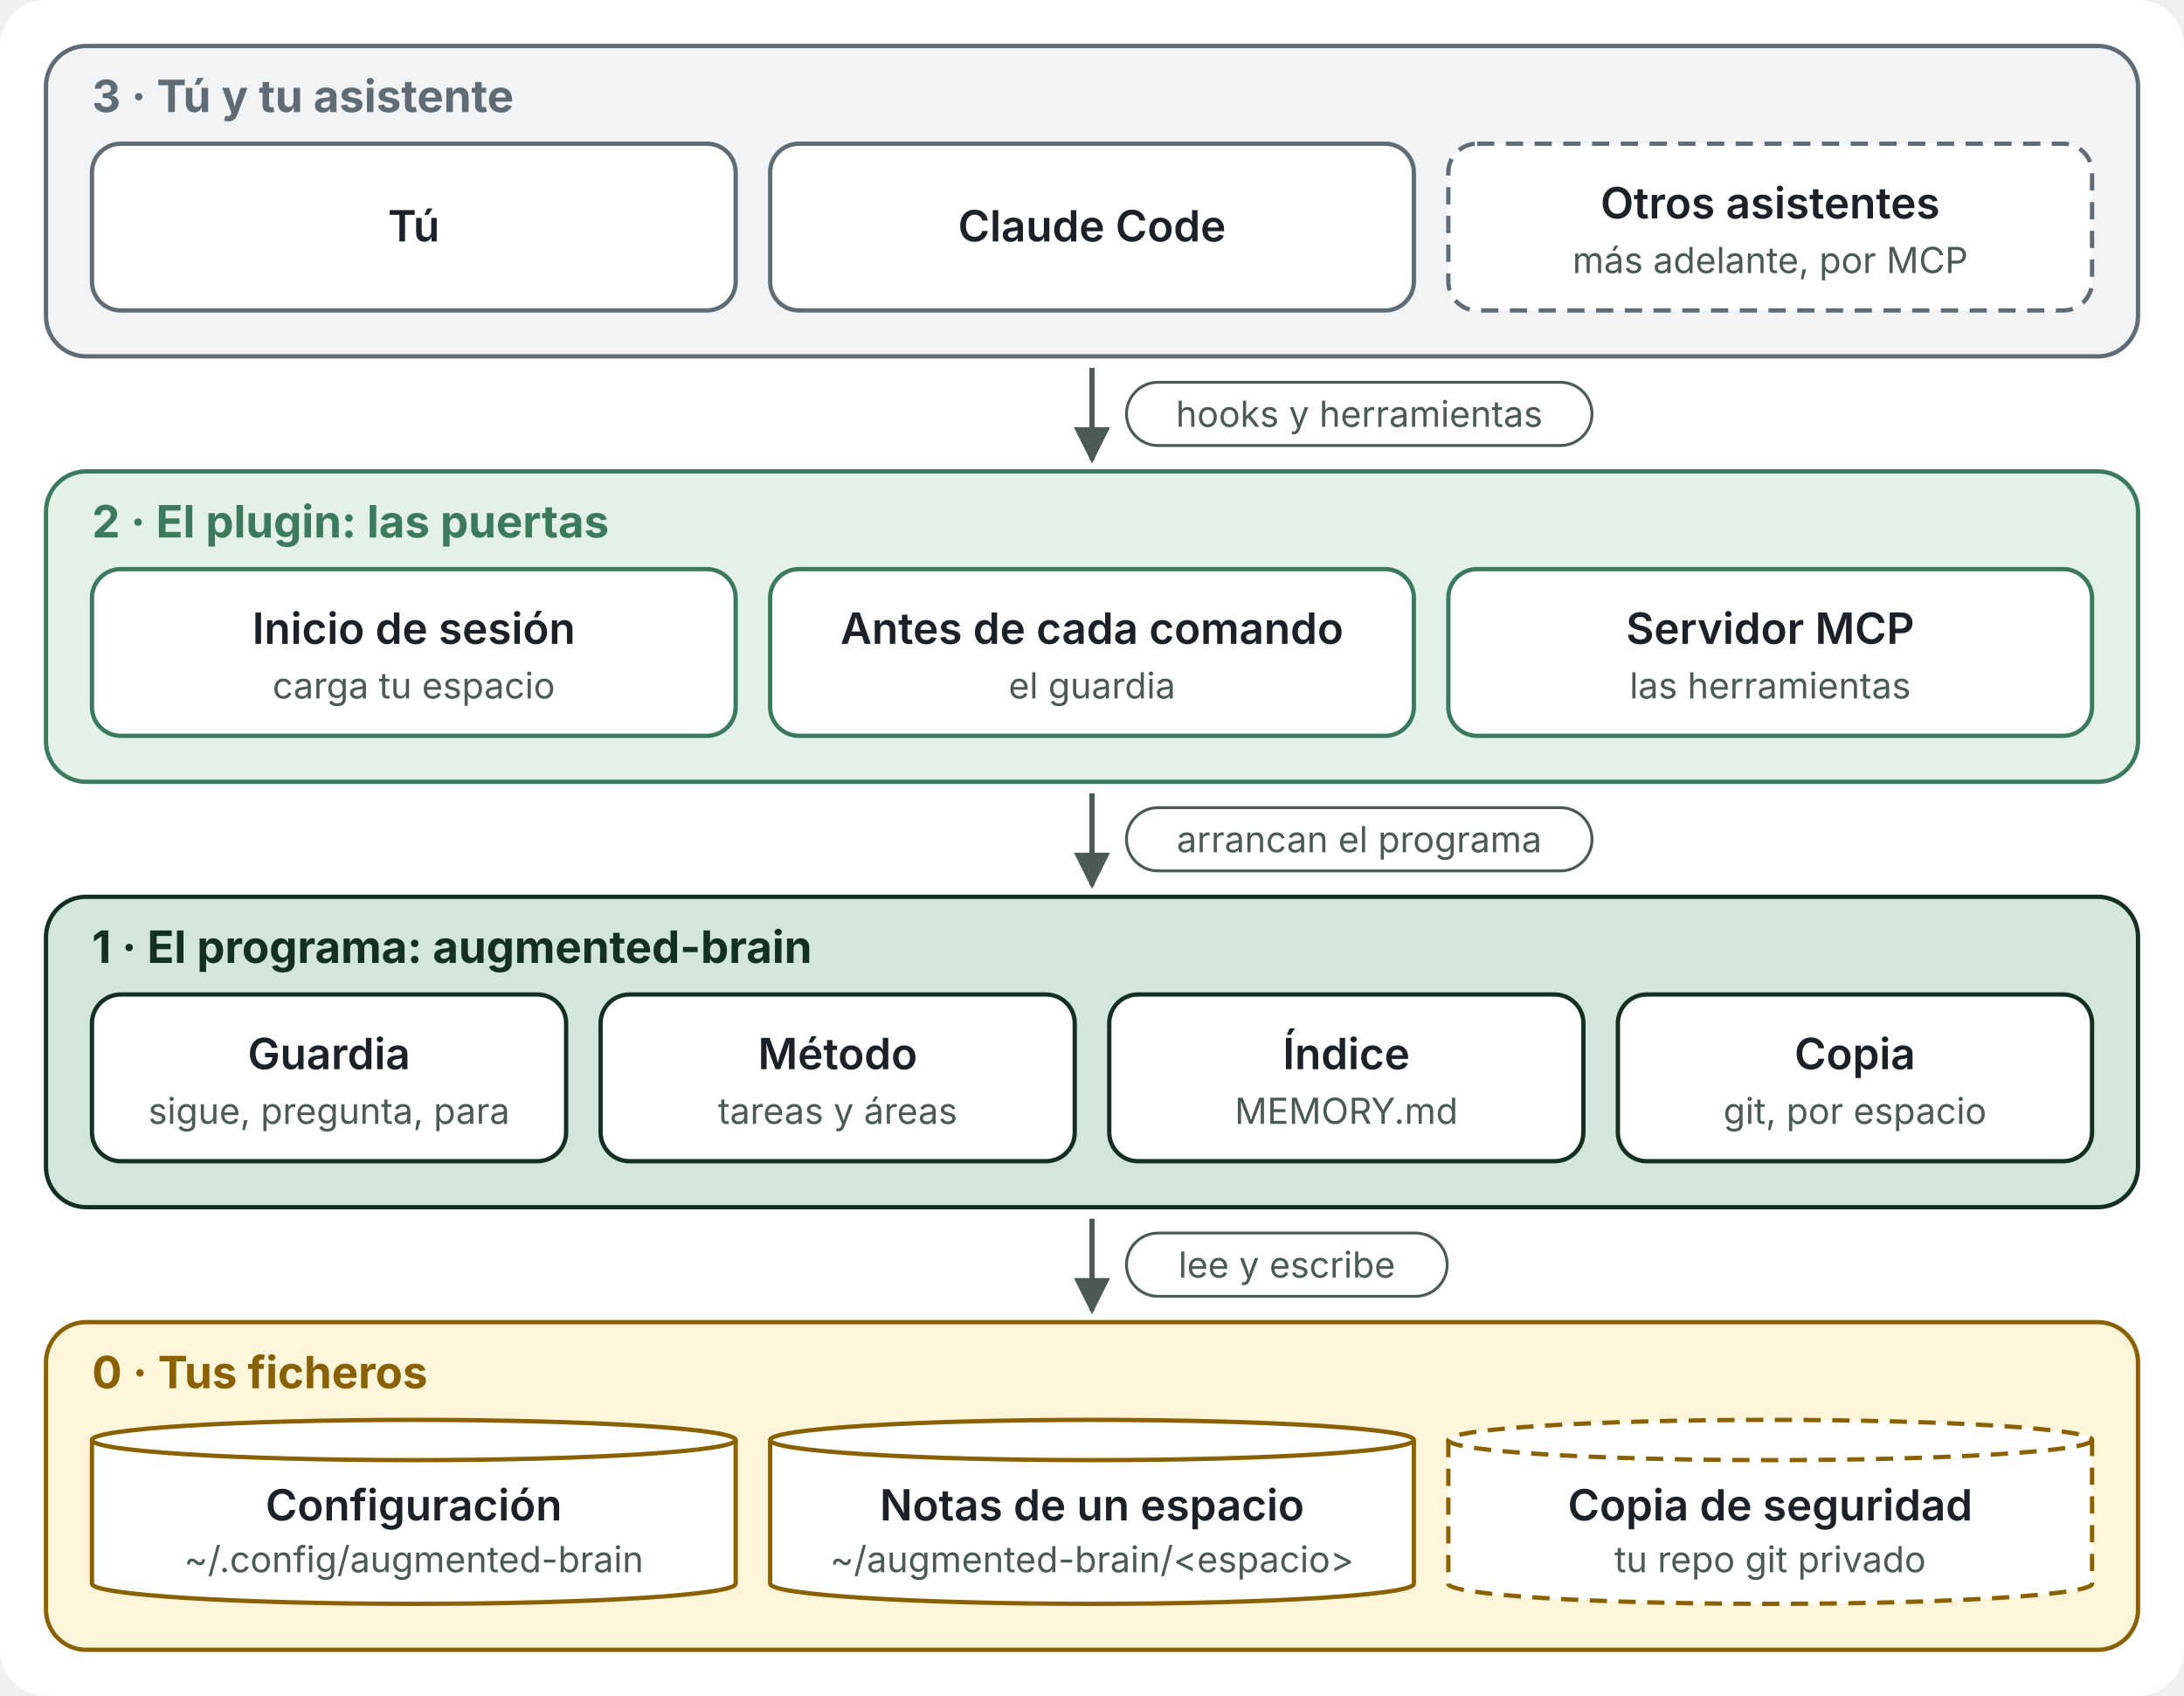
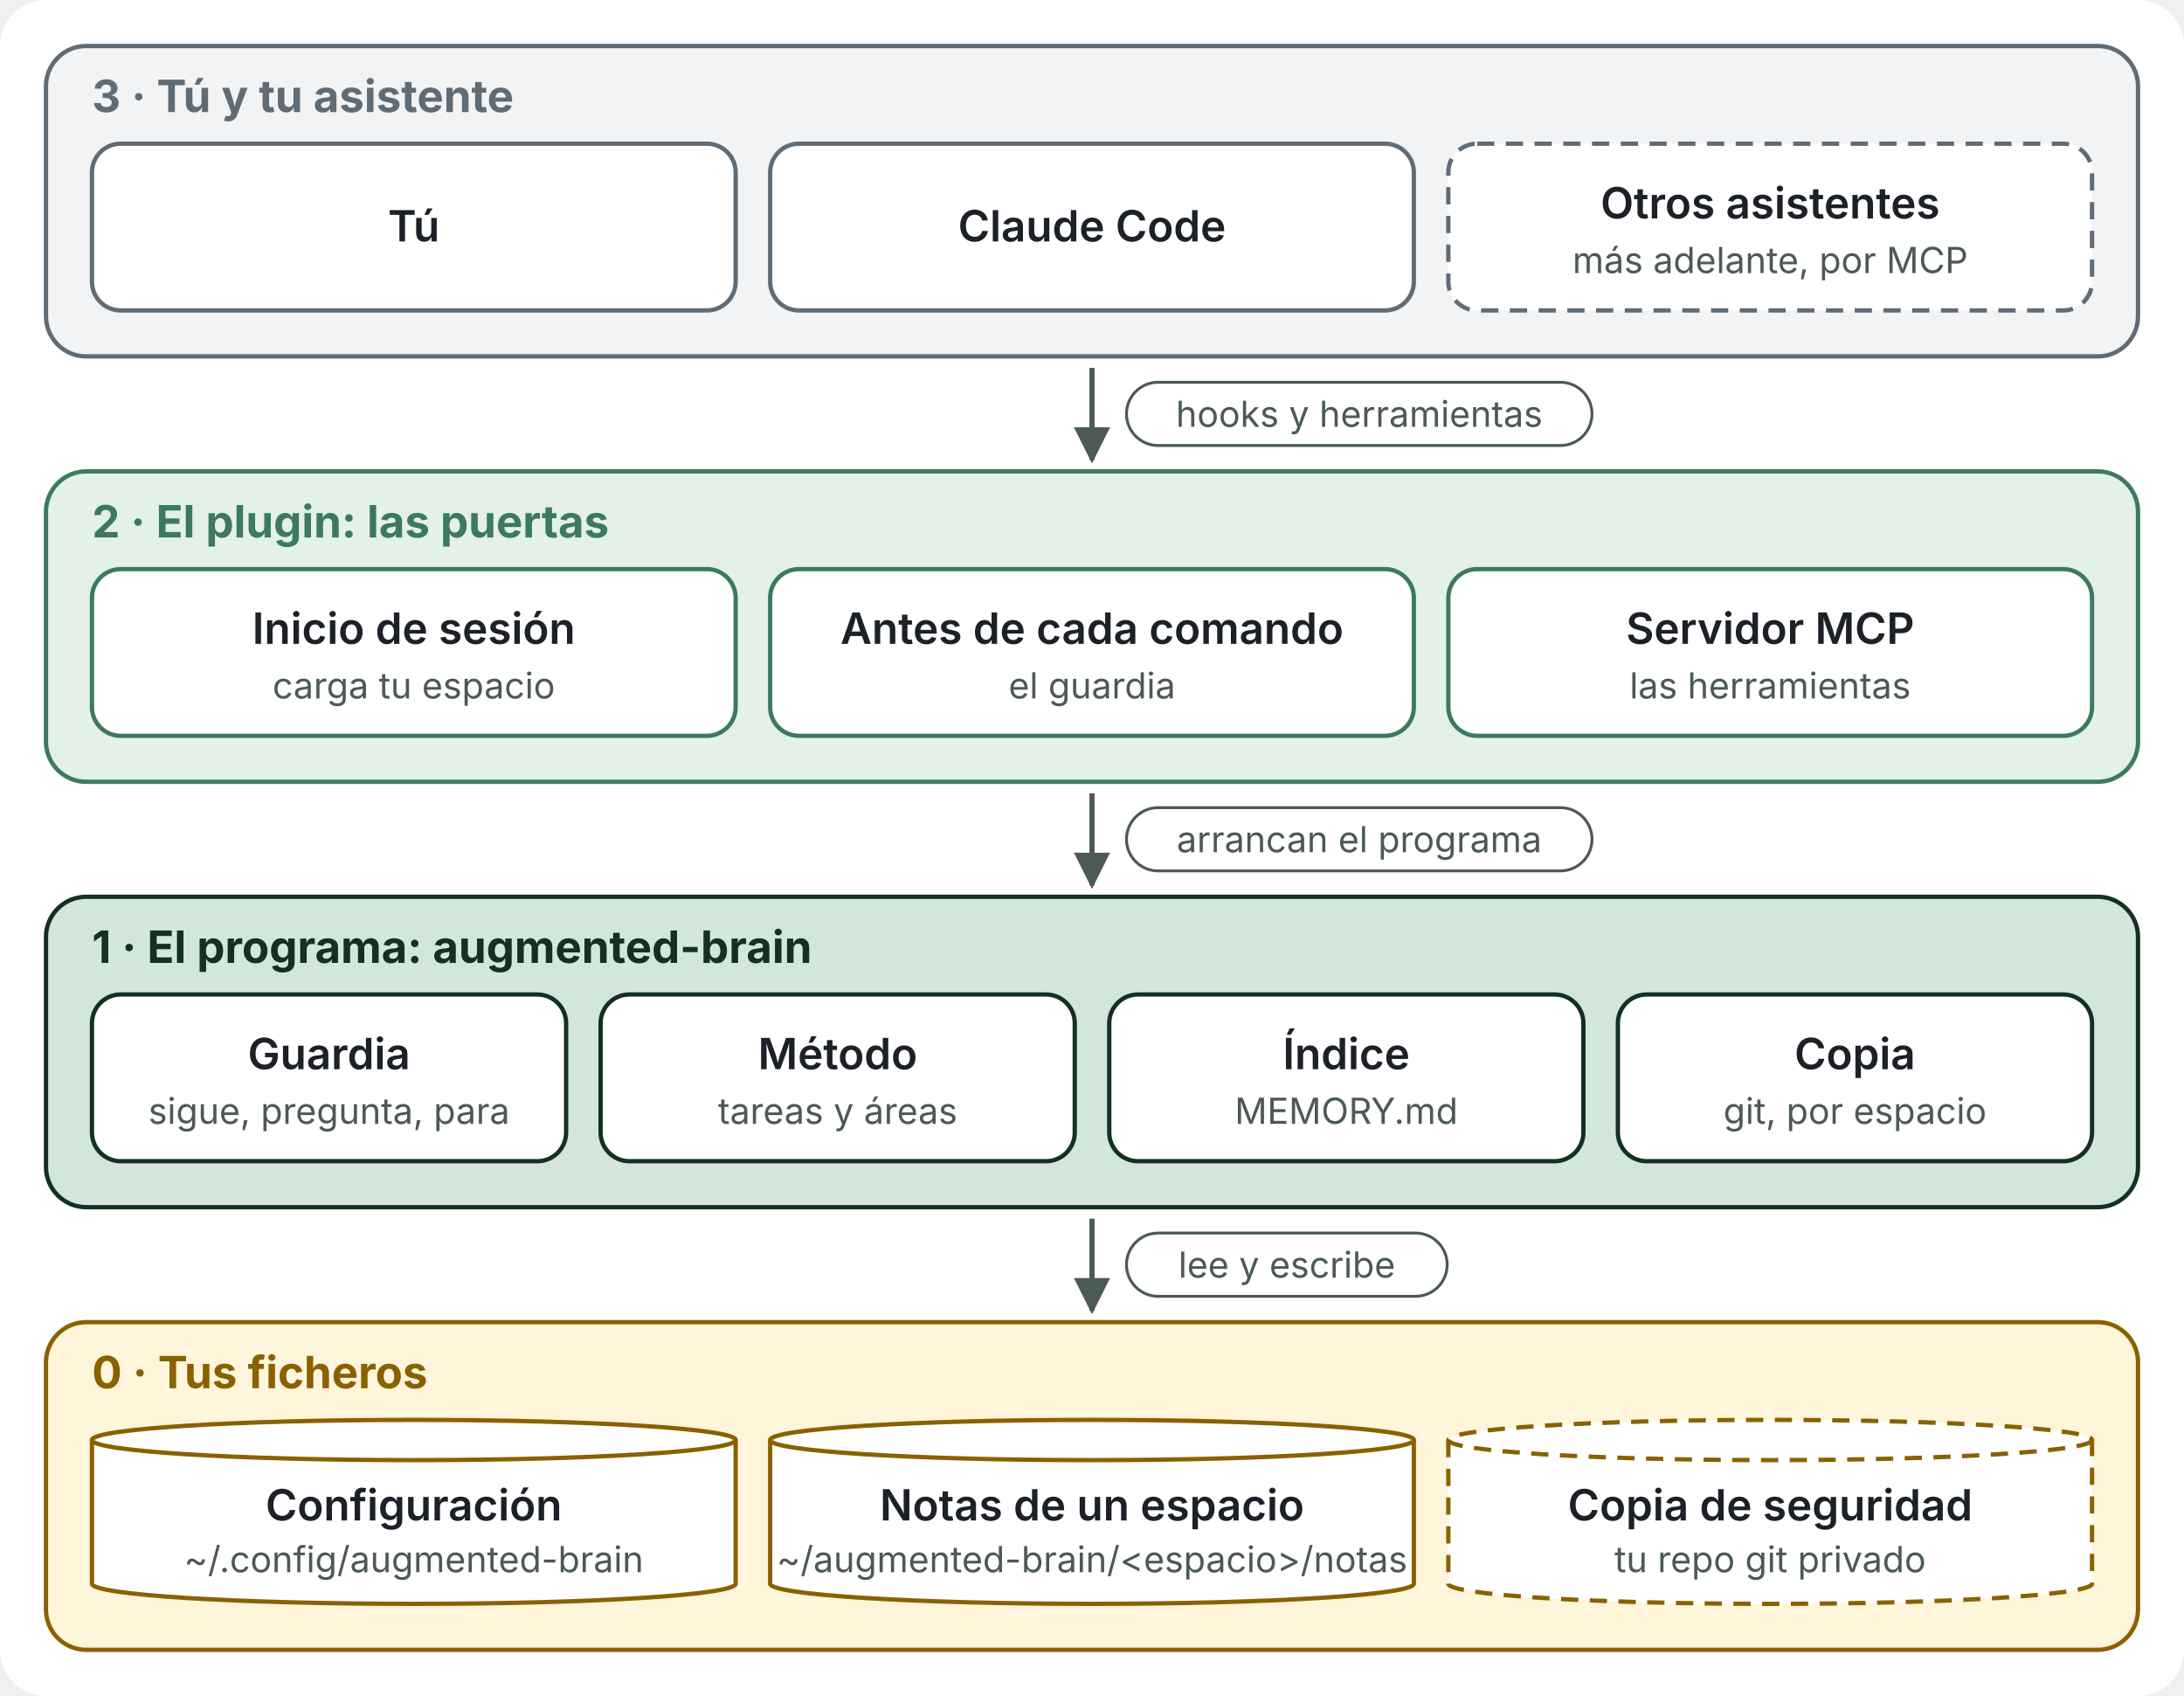
<svg xmlns="http://www.w3.org/2000/svg" viewBox="0 0 760 590" width="760" height="590" role="img" aria-label="augmented brain en cuatro capas">
  <defs>
    <marker id="arrow" viewBox="0 0 10 10" refX="9" refY="5" markerWidth="7" markerHeight="7" orient="auto-start-reverse">
      <path d="M0,0 L10,5 L0,10 z" fill="#4B5A52" />
    </marker>
  </defs>
  <rect width="760" height="590" rx="16" fill="#FFFFFF" />
  <rect x="16.0" y="16.0" width="728.0" height="108.0" rx="14" fill="#F1F3F5" stroke="#5F6B75" stroke-width="1.5" />
  <text x="32.0" y="39.0" text-anchor="start" font-family="'IBM Plex Sans', Inter, 'Segoe UI', Helvetica, Arial, sans-serif" font-size="15.5" font-weight="700" fill="#5F6B75">3 · Tú y tu asistente</text>
  <rect x="32.0" y="50.0" width="224.0" height="58.0" rx="10" fill="#FFFFFF" stroke="#5F6B75" stroke-width="1.5" />
  <text x="144.0" y="84.0" text-anchor="middle" font-family="'IBM Plex Sans', Inter, 'Segoe UI', Helvetica, Arial, sans-serif" font-size="15" font-weight="600" fill="#1C2128">Tú</text>
  <rect x="268.0" y="50.0" width="224.0" height="58.0" rx="10" fill="#FFFFFF" stroke="#5F6B75" stroke-width="1.5" />
  <text x="380.0" y="84.0" text-anchor="middle" font-family="'IBM Plex Sans', Inter, 'Segoe UI', Helvetica, Arial, sans-serif" font-size="15" font-weight="600" fill="#1C2128">Claude Code</text>
  <rect x="504.0" y="50.0" width="224.0" height="58.0" rx="10" fill="#FFFFFF" stroke="#5F6B75" stroke-width="1.5" stroke-dasharray="6 4" />
  <text x="616.0" y="76.0" text-anchor="middle" font-family="'IBM Plex Sans', Inter, 'Segoe UI', Helvetica, Arial, sans-serif" font-size="15" font-weight="600" fill="#1C2128">Otros asistentes</text>
  <text x="616.0" y="95.0" text-anchor="middle" font-family="'IBM Plex Sans', Inter, 'Segoe UI', Helvetica, Arial, sans-serif" font-size="12.5" font-weight="400" fill="#4B5A52">más adelante, por MCP</text>
  <line x1="380.0" y1="128.0" x2="380.0" y2="160.0" stroke="#4B5A52" stroke-width="1.8" marker-end="url(#arrow)" />
  <rect x="392.0" y="133.0" width="162.0" height="22.0" rx="11" fill="#FFFFFF" stroke="#4B5A52" stroke-width="1" />
  <text x="473.0" y="148.5" text-anchor="middle" font-family="'IBM Plex Sans', Inter, 'Segoe UI', Helvetica, Arial, sans-serif" font-size="12.5" font-weight="400" fill="#4B5A52">hooks y herramientas</text>
  <rect x="16.0" y="164.0" width="728.0" height="108.0" rx="14" fill="#E3F1E9" stroke="#3C7A5E" stroke-width="1.5" />
  <text x="32.0" y="187.0" text-anchor="start" font-family="'IBM Plex Sans', Inter, 'Segoe UI', Helvetica, Arial, sans-serif" font-size="15.5" font-weight="700" fill="#3C7A5E">2 · El plugin: las puertas</text>
  <rect x="32.0" y="198.0" width="224.0" height="58.0" rx="10" fill="#FFFFFF" stroke="#3C7A5E" stroke-width="1.5" />
  <text x="144.0" y="224.0" text-anchor="middle" font-family="'IBM Plex Sans', Inter, 'Segoe UI', Helvetica, Arial, sans-serif" font-size="15" font-weight="600" fill="#1C2128">Inicio de sesión</text>
  <text x="144.0" y="243.0" text-anchor="middle" font-family="'IBM Plex Sans', Inter, 'Segoe UI', Helvetica, Arial, sans-serif" font-size="12.5" font-weight="400" fill="#4B5A52">carga tu espacio</text>
  <rect x="268.0" y="198.0" width="224.0" height="58.0" rx="10" fill="#FFFFFF" stroke="#3C7A5E" stroke-width="1.5" />
  <text x="380.0" y="224.0" text-anchor="middle" font-family="'IBM Plex Sans', Inter, 'Segoe UI', Helvetica, Arial, sans-serif" font-size="15" font-weight="600" fill="#1C2128">Antes de cada comando</text>
  <text x="380.0" y="243.0" text-anchor="middle" font-family="'IBM Plex Sans', Inter, 'Segoe UI', Helvetica, Arial, sans-serif" font-size="12.5" font-weight="400" fill="#4B5A52">el guardia</text>
  <rect x="504.0" y="198.0" width="224.0" height="58.0" rx="10" fill="#FFFFFF" stroke="#3C7A5E" stroke-width="1.5" />
  <text x="616.0" y="224.0" text-anchor="middle" font-family="'IBM Plex Sans', Inter, 'Segoe UI', Helvetica, Arial, sans-serif" font-size="15" font-weight="600" fill="#1C2128">Servidor MCP</text>
  <text x="616.0" y="243.0" text-anchor="middle" font-family="'IBM Plex Sans', Inter, 'Segoe UI', Helvetica, Arial, sans-serif" font-size="12.5" font-weight="400" fill="#4B5A52">las herramientas</text>
  <line x1="380.0" y1="276.0" x2="380.0" y2="308.0" stroke="#4B5A52" stroke-width="1.8" marker-end="url(#arrow)" />
  <rect x="392.0" y="281.0" width="162.0" height="22.0" rx="11" fill="#FFFFFF" stroke="#4B5A52" stroke-width="1" />
  <text x="473.0" y="296.5" text-anchor="middle" font-family="'IBM Plex Sans', Inter, 'Segoe UI', Helvetica, Arial, sans-serif" font-size="12.5" font-weight="400" fill="#4B5A52">arrancan el programa</text>
  <rect x="16.0" y="312.0" width="728.0" height="108.0" rx="14" fill="#D3E6DA" stroke="#143024" stroke-width="1.5" />
  <text x="32.0" y="335.0" text-anchor="start" font-family="'IBM Plex Sans', Inter, 'Segoe UI', Helvetica, Arial, sans-serif" font-size="15.5" font-weight="700" fill="#143024">1 · El programa: augmented-brain</text>
  <rect x="32.0" y="346.0" width="165.0" height="58.0" rx="10" fill="#FFFFFF" stroke="#143024" stroke-width="1.5" />
  <text x="114.5" y="372.0" text-anchor="middle" font-family="'IBM Plex Sans', Inter, 'Segoe UI', Helvetica, Arial, sans-serif" font-size="15" font-weight="600" fill="#1C2128">Guardia</text>
  <text x="114.5" y="391.0" text-anchor="middle" font-family="'IBM Plex Sans', Inter, 'Segoe UI', Helvetica, Arial, sans-serif" font-size="12.5" font-weight="400" fill="#4B5A52">sigue, pregunta, para</text>
  <rect x="209.0" y="346.0" width="165.0" height="58.0" rx="10" fill="#FFFFFF" stroke="#143024" stroke-width="1.5" />
  <text x="291.5" y="372.0" text-anchor="middle" font-family="'IBM Plex Sans', Inter, 'Segoe UI', Helvetica, Arial, sans-serif" font-size="15" font-weight="600" fill="#1C2128">Método</text>
  <text x="291.5" y="391.0" text-anchor="middle" font-family="'IBM Plex Sans', Inter, 'Segoe UI', Helvetica, Arial, sans-serif" font-size="12.5" font-weight="400" fill="#4B5A52">tareas y áreas</text>
  <rect x="386.0" y="346.0" width="165.0" height="58.0" rx="10" fill="#FFFFFF" stroke="#143024" stroke-width="1.5" />
  <text x="468.5" y="372.0" text-anchor="middle" font-family="'IBM Plex Sans', Inter, 'Segoe UI', Helvetica, Arial, sans-serif" font-size="15" font-weight="600" fill="#1C2128">Índice</text>
  <text x="468.5" y="391.0" text-anchor="middle" font-family="'IBM Plex Sans', Inter, 'Segoe UI', Helvetica, Arial, sans-serif" font-size="12.5" font-weight="400" fill="#4B5A52">MEMORY.md</text>
  <rect x="563.0" y="346.0" width="165.0" height="58.0" rx="10" fill="#FFFFFF" stroke="#143024" stroke-width="1.5" />
  <text x="645.5" y="372.0" text-anchor="middle" font-family="'IBM Plex Sans', Inter, 'Segoe UI', Helvetica, Arial, sans-serif" font-size="15" font-weight="600" fill="#1C2128">Copia</text>
  <text x="645.5" y="391.0" text-anchor="middle" font-family="'IBM Plex Sans', Inter, 'Segoe UI', Helvetica, Arial, sans-serif" font-size="12.5" font-weight="400" fill="#4B5A52">git, por espacio</text>
  <line x1="380.0" y1="424.0" x2="380.0" y2="456.0" stroke="#4B5A52" stroke-width="1.8" marker-end="url(#arrow)" />
  <rect x="392.0" y="429.0" width="111.6" height="22.0" rx="11" fill="#FFFFFF" stroke="#4B5A52" stroke-width="1" />
  <text x="447.8" y="444.5" text-anchor="middle" font-family="'IBM Plex Sans', Inter, 'Segoe UI', Helvetica, Arial, sans-serif" font-size="12.5" font-weight="400" fill="#4B5A52">lee y escribe</text>
  <rect x="16.0" y="460.0" width="728.0" height="114.0" rx="14" fill="#FFF5DA" stroke="#8A6100" stroke-width="1.5" />
  <text x="32.0" y="483.0" text-anchor="start" font-family="'IBM Plex Sans', Inter, 'Segoe UI', Helvetica, Arial, sans-serif" font-size="15.5" font-weight="700" fill="#8A6100">0 · Tus ficheros</text>
  <path d="M 32.0,501.0 L 32.0,551.0 A 112.0,7 0 0 0 256.0,551.0 L 256.0,501.0" fill="#FFFFFF" stroke="#8A6100" stroke-width="1.5" />
  <ellipse cx="144.0" cy="501.0" rx="112.0" ry="7" fill="#FFFFFF" stroke="#8A6100" stroke-width="1.5" />
  <text x="144.0" y="529.0" text-anchor="middle" font-family="'IBM Plex Sans', Inter, 'Segoe UI', Helvetica, Arial, sans-serif" font-size="15" font-weight="600" fill="#1C2128">Configuración</text>
  <text x="144.0" y="547.0" text-anchor="middle" font-family="'IBM Plex Sans', Inter, 'Segoe UI', Helvetica, Arial, sans-serif" font-size="12.5" font-weight="400" fill="#4B5A52">~/.config/augmented-brain</text>
  <path d="M 268.0,501.0 L 268.0,551.0 A 112.0,7 0 0 0 492.0,551.0 L 492.0,501.0" fill="#FFFFFF" stroke="#8A6100" stroke-width="1.5" />
  <ellipse cx="380.0" cy="501.0" rx="112.0" ry="7" fill="#FFFFFF" stroke="#8A6100" stroke-width="1.5" />
  <text x="380.0" y="529.0" text-anchor="middle" font-family="'IBM Plex Sans', Inter, 'Segoe UI', Helvetica, Arial, sans-serif" font-size="15" font-weight="600" fill="#1C2128">Notas de un espacio</text>
-   <text x="380.0" y="547.0" text-anchor="middle" font-family="'IBM Plex Sans', Inter, 'Segoe UI', Helvetica, Arial, sans-serif" font-size="12.5" font-weight="400" fill="#4B5A52">~/augmented-brain/&lt;espacio&gt;</text>
+   <text x="380.0" y="547.0" text-anchor="middle" font-family="'IBM Plex Sans', Inter, 'Segoe UI', Helvetica, Arial, sans-serif" font-size="12.5" font-weight="400" fill="#4B5A52">~/augmented-brain/&lt;espacio&gt;/notas</text>
  <path d="M 504.0,501.0 L 504.0,551.0 A 112.0,7 0 0 0 728.0,551.0 L 728.0,501.0" fill="#FFFFFF" stroke="#8A6100" stroke-width="1.5" stroke-dasharray="6 4" />
  <ellipse cx="616.0" cy="501.0" rx="112.0" ry="7" fill="#FFFFFF" stroke="#8A6100" stroke-width="1.5" stroke-dasharray="6 4" />
  <text x="616.0" y="529.0" text-anchor="middle" font-family="'IBM Plex Sans', Inter, 'Segoe UI', Helvetica, Arial, sans-serif" font-size="15" font-weight="600" fill="#1C2128">Copia de seguridad</text>
  <text x="616.0" y="547.0" text-anchor="middle" font-family="'IBM Plex Sans', Inter, 'Segoe UI', Helvetica, Arial, sans-serif" font-size="12.5" font-weight="400" fill="#4B5A52">tu repo git privado</text>
</svg>
